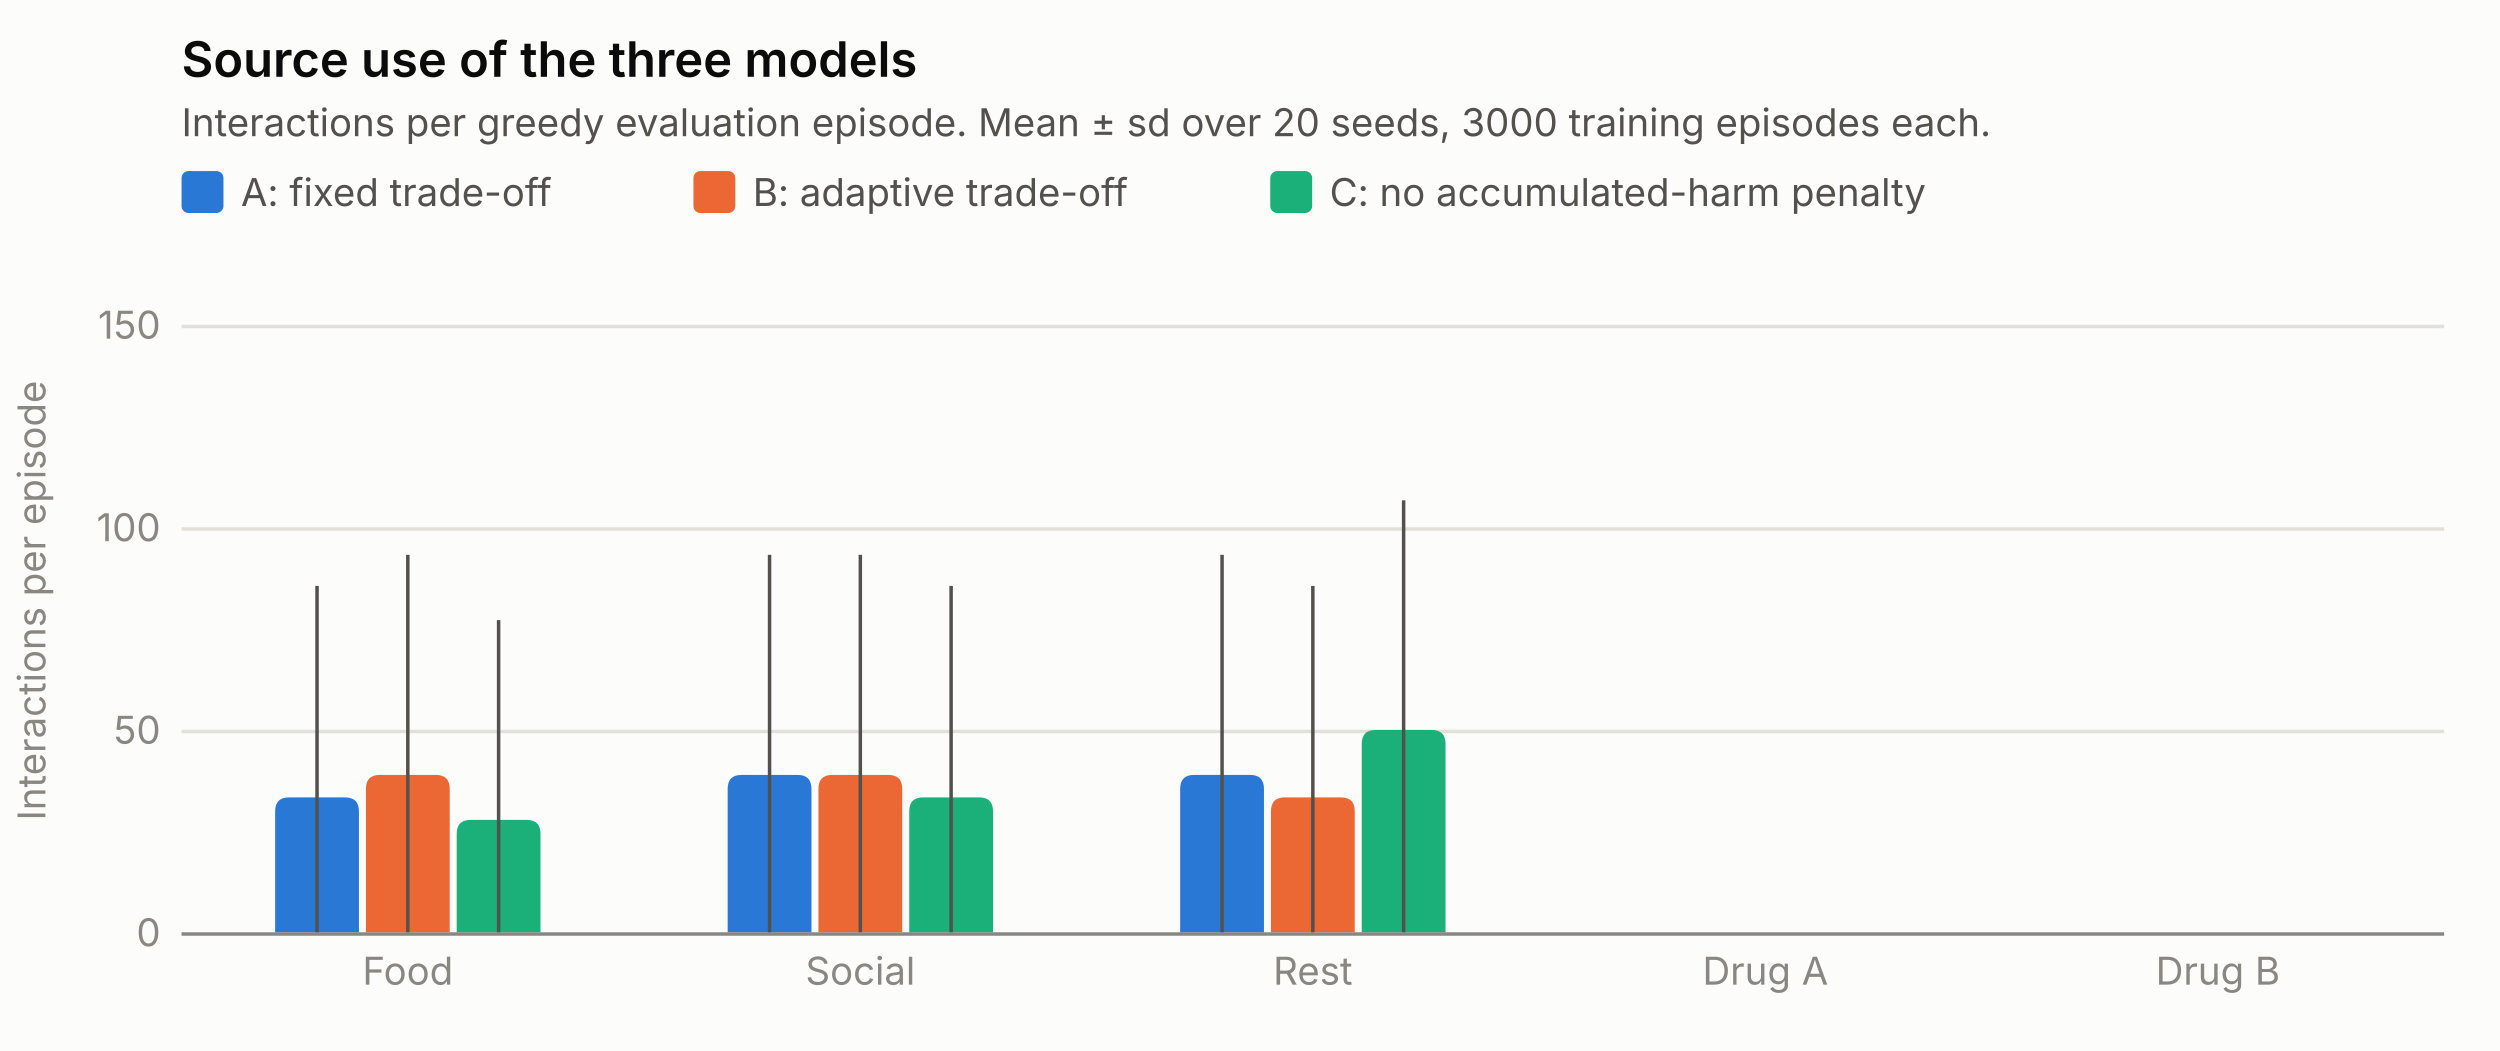
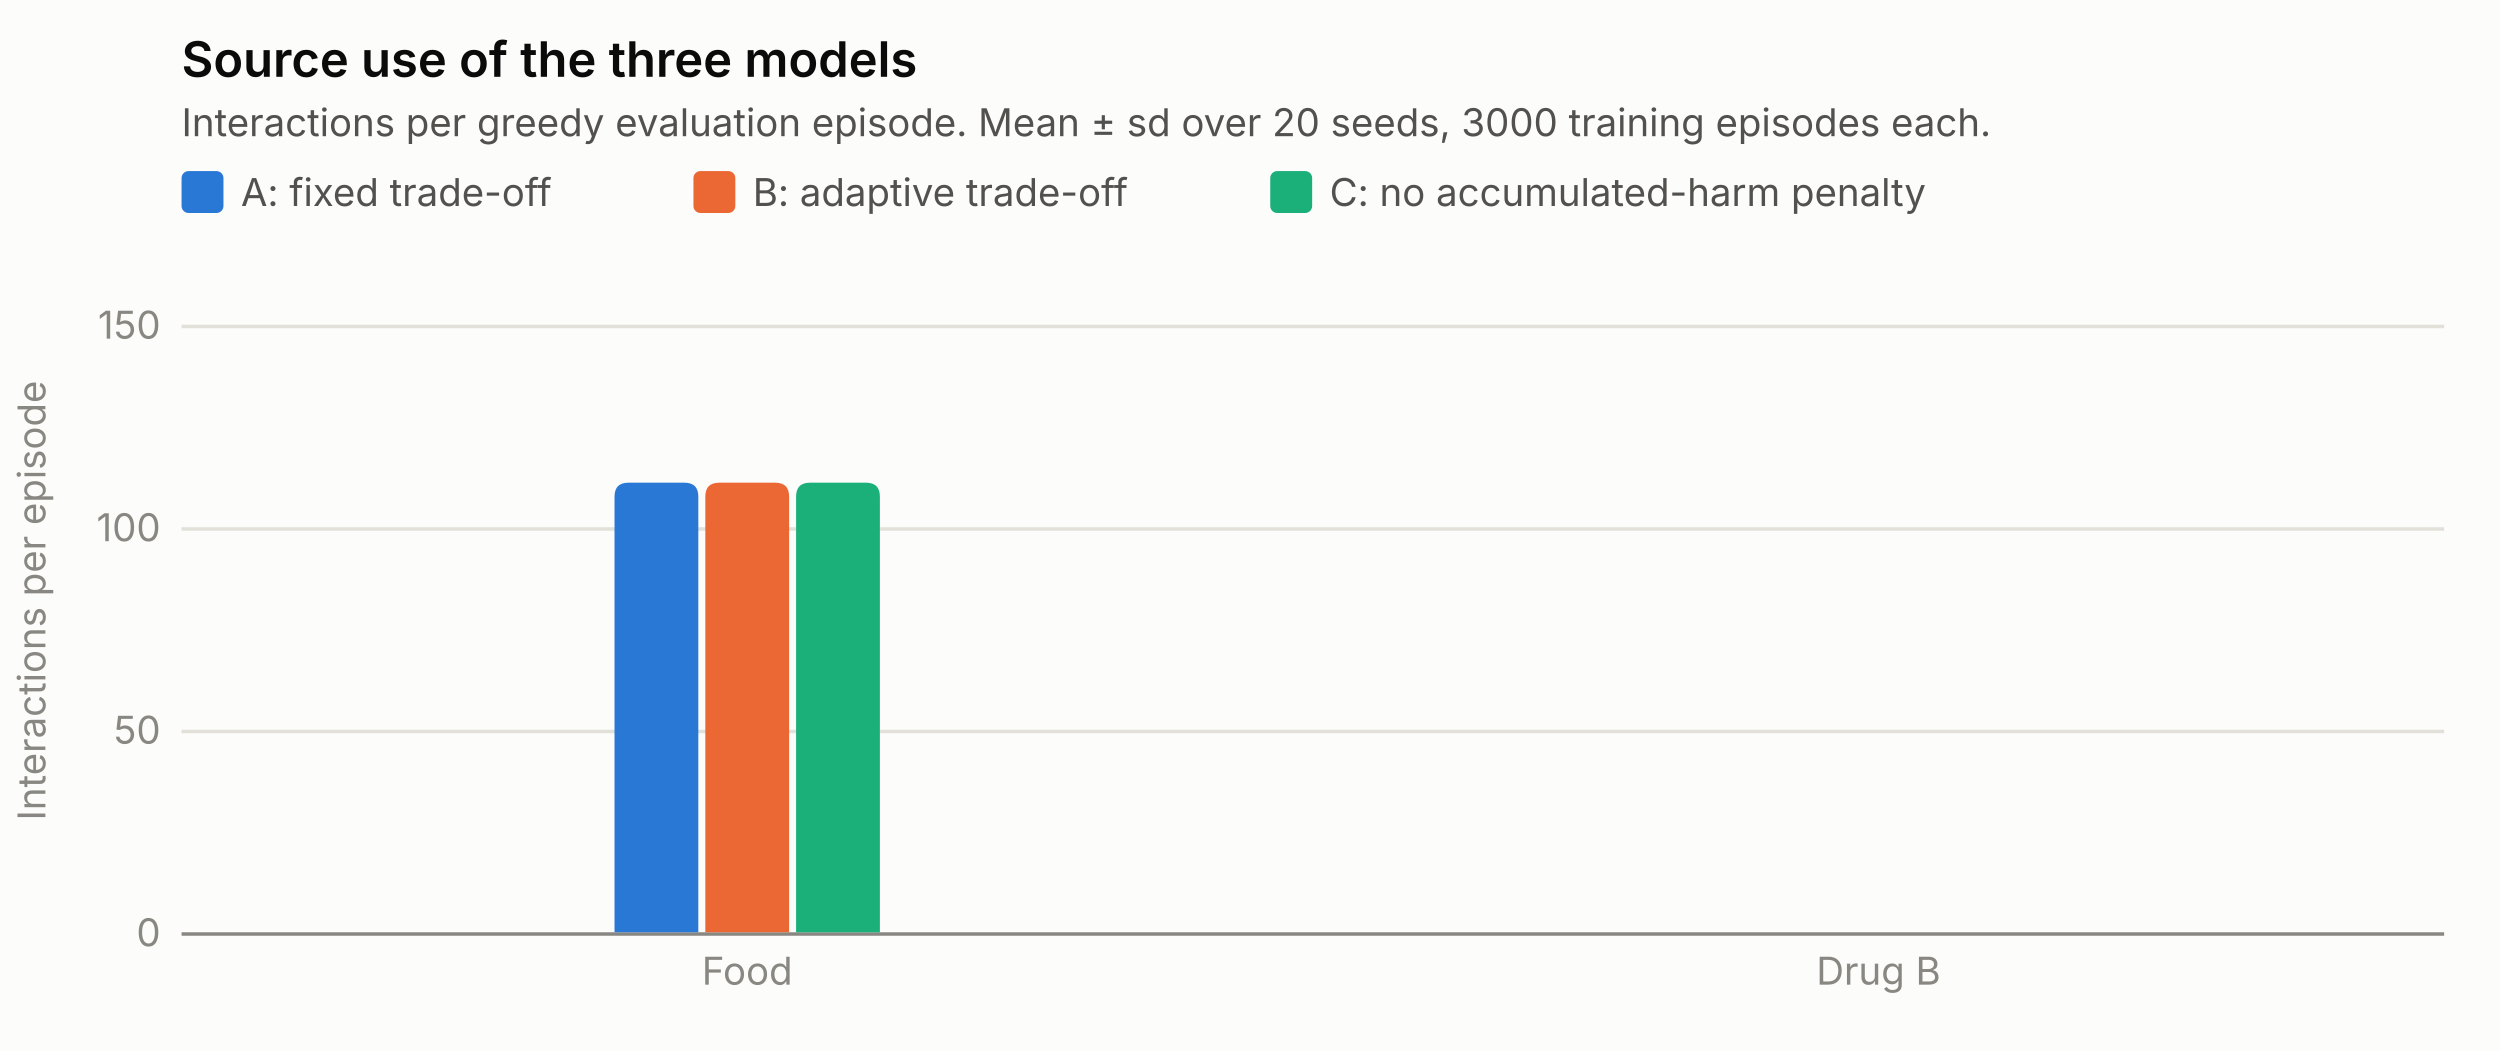
<svg xmlns="http://www.w3.org/2000/svg" viewBox="0 0 716 301" width="716" height="301" font-family="system-ui, -apple-system, &quot;Segoe UI&quot;, sans-serif">
  <rect width="716" height="301" fill="#fcfcfb" />
  <text x="52.0" y="22.0" font-size="14" font-weight="600" fill="#0b0b0b" text-anchor="start">Source use of the three models</text>
  <text x="52.0" y="39.0" font-size="11" font-weight="400" fill="#52514e" text-anchor="start">Interactions per greedy evaluation episode. Mean ± sd over 20 seeds, 3000 training episodes each.</text>
  <rect x="52" y="49" width="12" height="12" rx="2" fill="#2a78d6" />
  <text x="69.0" y="59.0" font-size="11" font-weight="400" fill="#52514e" text-anchor="start">A: fixed trade-off</text>
  <rect x="198.6" y="49" width="12" height="12" rx="2" fill="#eb6834" />
  <text x="215.6" y="59.0" font-size="11" font-weight="400" fill="#52514e" text-anchor="start">B: adaptive trade-off</text>
  <rect x="363.8" y="49" width="12" height="12" rx="2" fill="#1baf7a" />
  <text x="380.8" y="59.0" font-size="11" font-weight="400" fill="#52514e" text-anchor="start">C: no accumulated-harm penalty</text>
  <line x1="52" x2="700" y1="267.5" y2="267.5" stroke="#898781" stroke-width="1" />
  <text x="46.0" y="271.0" font-size="11" font-weight="400" fill="#898781" text-anchor="end">0</text>
  <line x1="52" x2="700" y1="209.5" y2="209.5" stroke="#e1e0d9" stroke-width="1" />
  <text x="46.0" y="213.0" font-size="11" font-weight="400" fill="#898781" text-anchor="end">50</text>
  <line x1="52" x2="700" y1="151.5" y2="151.5" stroke="#e1e0d9" stroke-width="1" />
  <text x="46.0" y="155.0" font-size="11" font-weight="400" fill="#898781" text-anchor="end">100</text>
  <line x1="52" x2="700" y1="93.5" y2="93.5" stroke="#e1e0d9" stroke-width="1" />
  <text x="46.0" y="97.0" font-size="11" font-weight="400" fill="#898781" text-anchor="end">150</text>
-   <text x="116.8" y="282.0" font-size="11" font-weight="400" fill="#898781" text-anchor="middle">Food</text>
-   <path d="M78.8,267 v-34.628 q0,-4 4,-4 h16 q4,0 4,4 v34.628 z" fill="#2a78d6" />
-   <line x1="90.8" x2="90.8" y1="167.8" y2="267.0" stroke="#52514e" stroke-width="1" />
-   <path d="M104.8,267 v-41.066 q0,-4 4,-4 h16 q4,0 4,4 v41.066 z" fill="#eb6834" />
-   <line x1="116.8" x2="116.8" y1="158.9" y2="267.0" stroke="#52514e" stroke-width="1" />
-   <path d="M130.8,267 v-28.19 q0,-4 4,-4 h16 q4,0 4,4 v28.19 z" fill="#1baf7a" />
-   <line x1="142.8" x2="142.8" y1="177.6" y2="267.0" stroke="#52514e" stroke-width="1" />
-   <text x="246.4" y="282.0" font-size="11" font-weight="400" fill="#898781" text-anchor="middle">Social</text>
-   <path d="M208.4,267 v-41.066 q0,-4 4,-4 h16 q4,0 4,4 v41.066 z" fill="#2a78d6" />
-   <line x1="220.4" x2="220.4" y1="158.9" y2="267.0" stroke="#52514e" stroke-width="1" />
-   <path d="M234.4,267 v-41.066 q0,-4 4,-4 h16 q4,0 4,4 v41.066 z" fill="#eb6834" />
-   <line x1="246.4" x2="246.4" y1="158.9" y2="267.0" stroke="#52514e" stroke-width="1" />
-   <path d="M260.4,267 v-34.628 q0,-4 4,-4 h16 q4,0 4,4 v34.628 z" fill="#1baf7a" />
-   <line x1="272.4" x2="272.4" y1="167.8" y2="267.0" stroke="#52514e" stroke-width="1" />
-   <text x="376.0" y="282.0" font-size="11" font-weight="400" fill="#898781" text-anchor="middle">Rest</text>
-   <path d="M338,267 v-41.066 q0,-4 4,-4 h16 q4,0 4,4 v41.066 z" fill="#2a78d6" />
-   <line x1="350.0" x2="350.0" y1="158.9" y2="267.0" stroke="#52514e" stroke-width="1" />
-   <path d="M364,267 v-34.628 q0,-4 4,-4 h16 q4,0 4,4 v34.628 z" fill="#eb6834" />
-   <line x1="376.0" x2="376.0" y1="167.8" y2="267.0" stroke="#52514e" stroke-width="1" />
-   <path d="M390,267 v-53.942 q0,-4 4,-4 h16 q4,0 4,4 v53.942 z" fill="#1baf7a" />
-   <line x1="402.0" x2="402.0" y1="143.3" y2="267.0" stroke="#52514e" stroke-width="1" />
-   <text x="505.6" y="282.0" font-size="11" font-weight="400" fill="#898781" text-anchor="middle">Drug A</text>
-   <path d="M467.6,267 v0 q0,0 0,0 h24 q0,0 0,0 v0 z" fill="#2a78d6" />
-   <path d="M493.6,267 v0 q0,0 0,0 h24 q0,0 0,0 v0 z" fill="#eb6834" />
-   <path d="M519.6,267 v0 q0,0 0,0 h24 q0,0 0,0 v0 z" fill="#1baf7a" />
-   <text x="635.2" y="282.0" font-size="11" font-weight="400" fill="#898781" text-anchor="middle">Drug B</text>
-   <path d="M597.2,267 v0 q0,0 0,0 h24 q0,0 0,0 v0 z" fill="#2a78d6" />
-   <path d="M623.2,267 v0 q0,0 0,0 h24 q0,0 0,0 v0 z" fill="#eb6834" />
-   <path d="M649.2,267 v0 q0,0 0,0 h24 q0,0 0,0 v0 z" fill="#1baf7a" />
+   <text x="214.0" y="282.0" font-size="11" font-weight="400" fill="#898781" text-anchor="middle">Food</text>
+   <path d="M176,267 v-124.76 q0,-4 4,-4 h16 q4,0 4,4 v124.76 z" fill="#2a78d6" />
+   <path d="M202,267 v-124.76 q0,-4 4,-4 h16 q4,0 4,4 v124.76 z" fill="#eb6834" />
+   <path d="M228,267 v-124.76 q0,-4 4,-4 h16 q4,0 4,4 v124.76 z" fill="#1baf7a" />
+   <text x="538.0" y="282.0" font-size="11" font-weight="400" fill="#898781" text-anchor="middle">Drug B</text>
+   <path d="M500,267 v0 q0,0 0,0 h24 q0,0 0,0 v0 z" fill="#2a78d6" />
+   <path d="M526,267 v0 q0,0 0,0 h24 q0,0 0,0 v0 z" fill="#eb6834" />
+   <path d="M552,267 v0 q0,0 0,0 h24 q0,0 0,0 v0 z" fill="#1baf7a" />
  <text transform="translate(13 172) rotate(-90)" font-size="11" fill="#898781" text-anchor="middle">Interactions per episode</text>
</svg>
